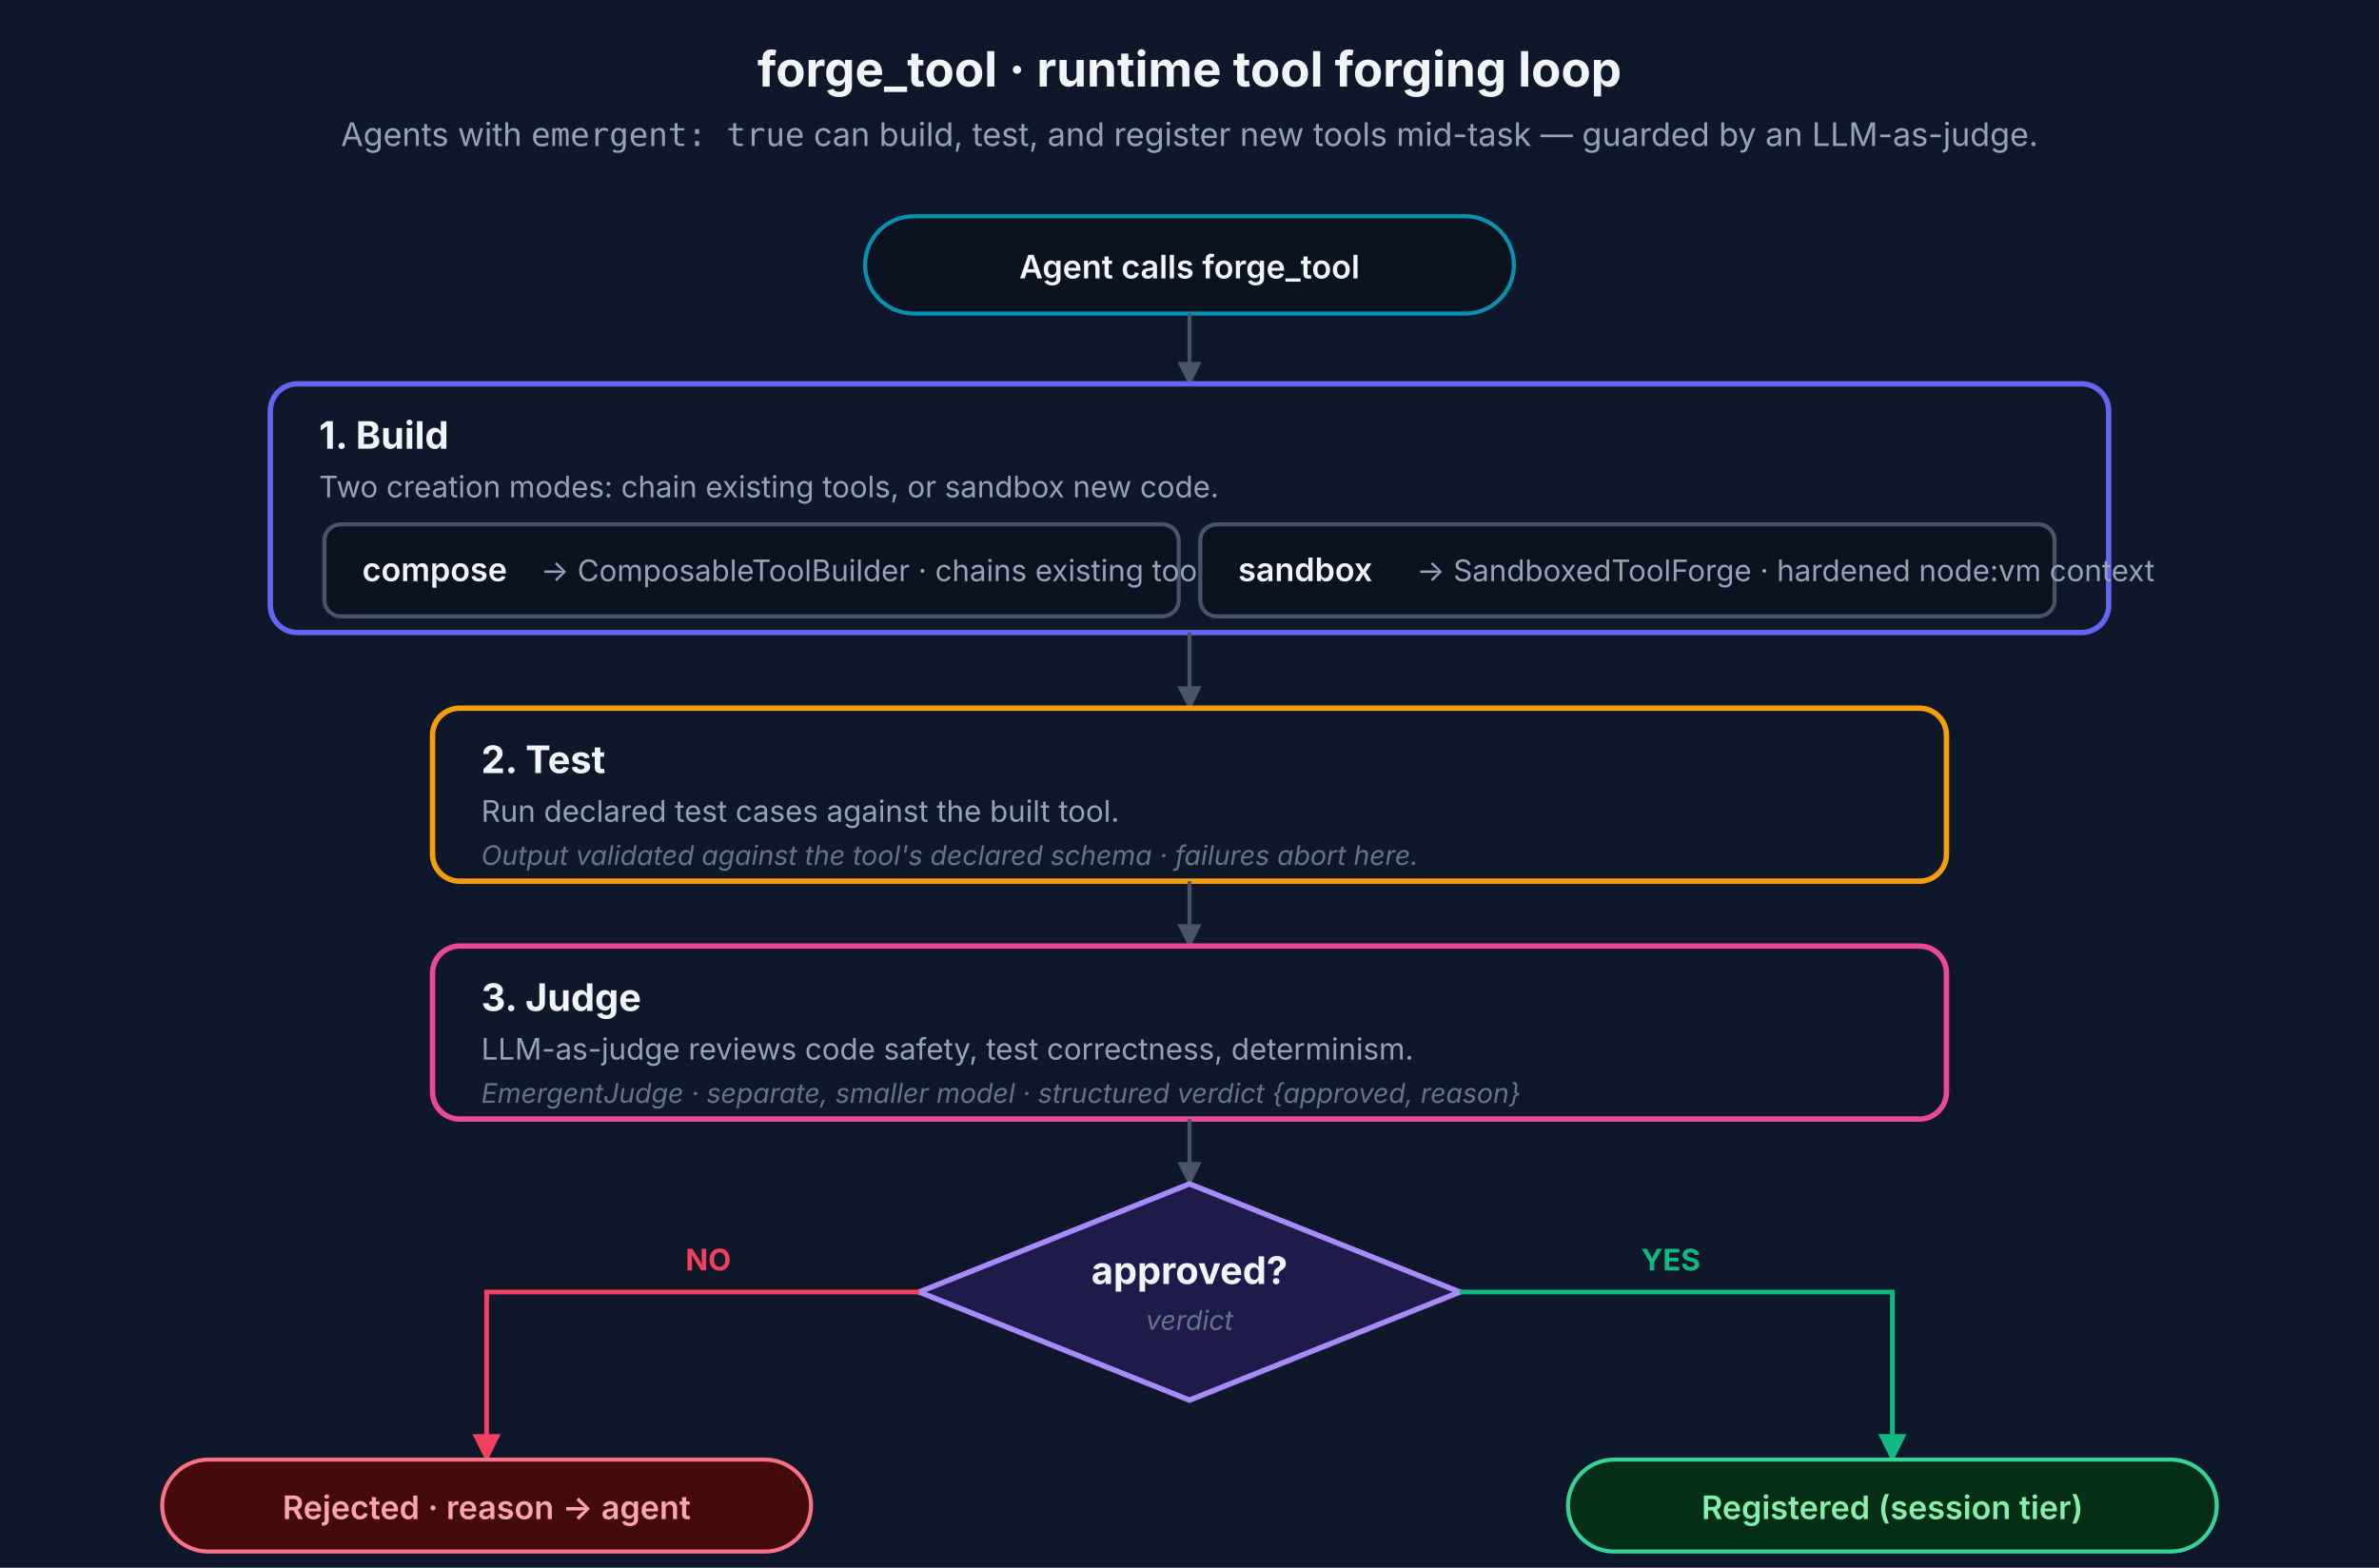
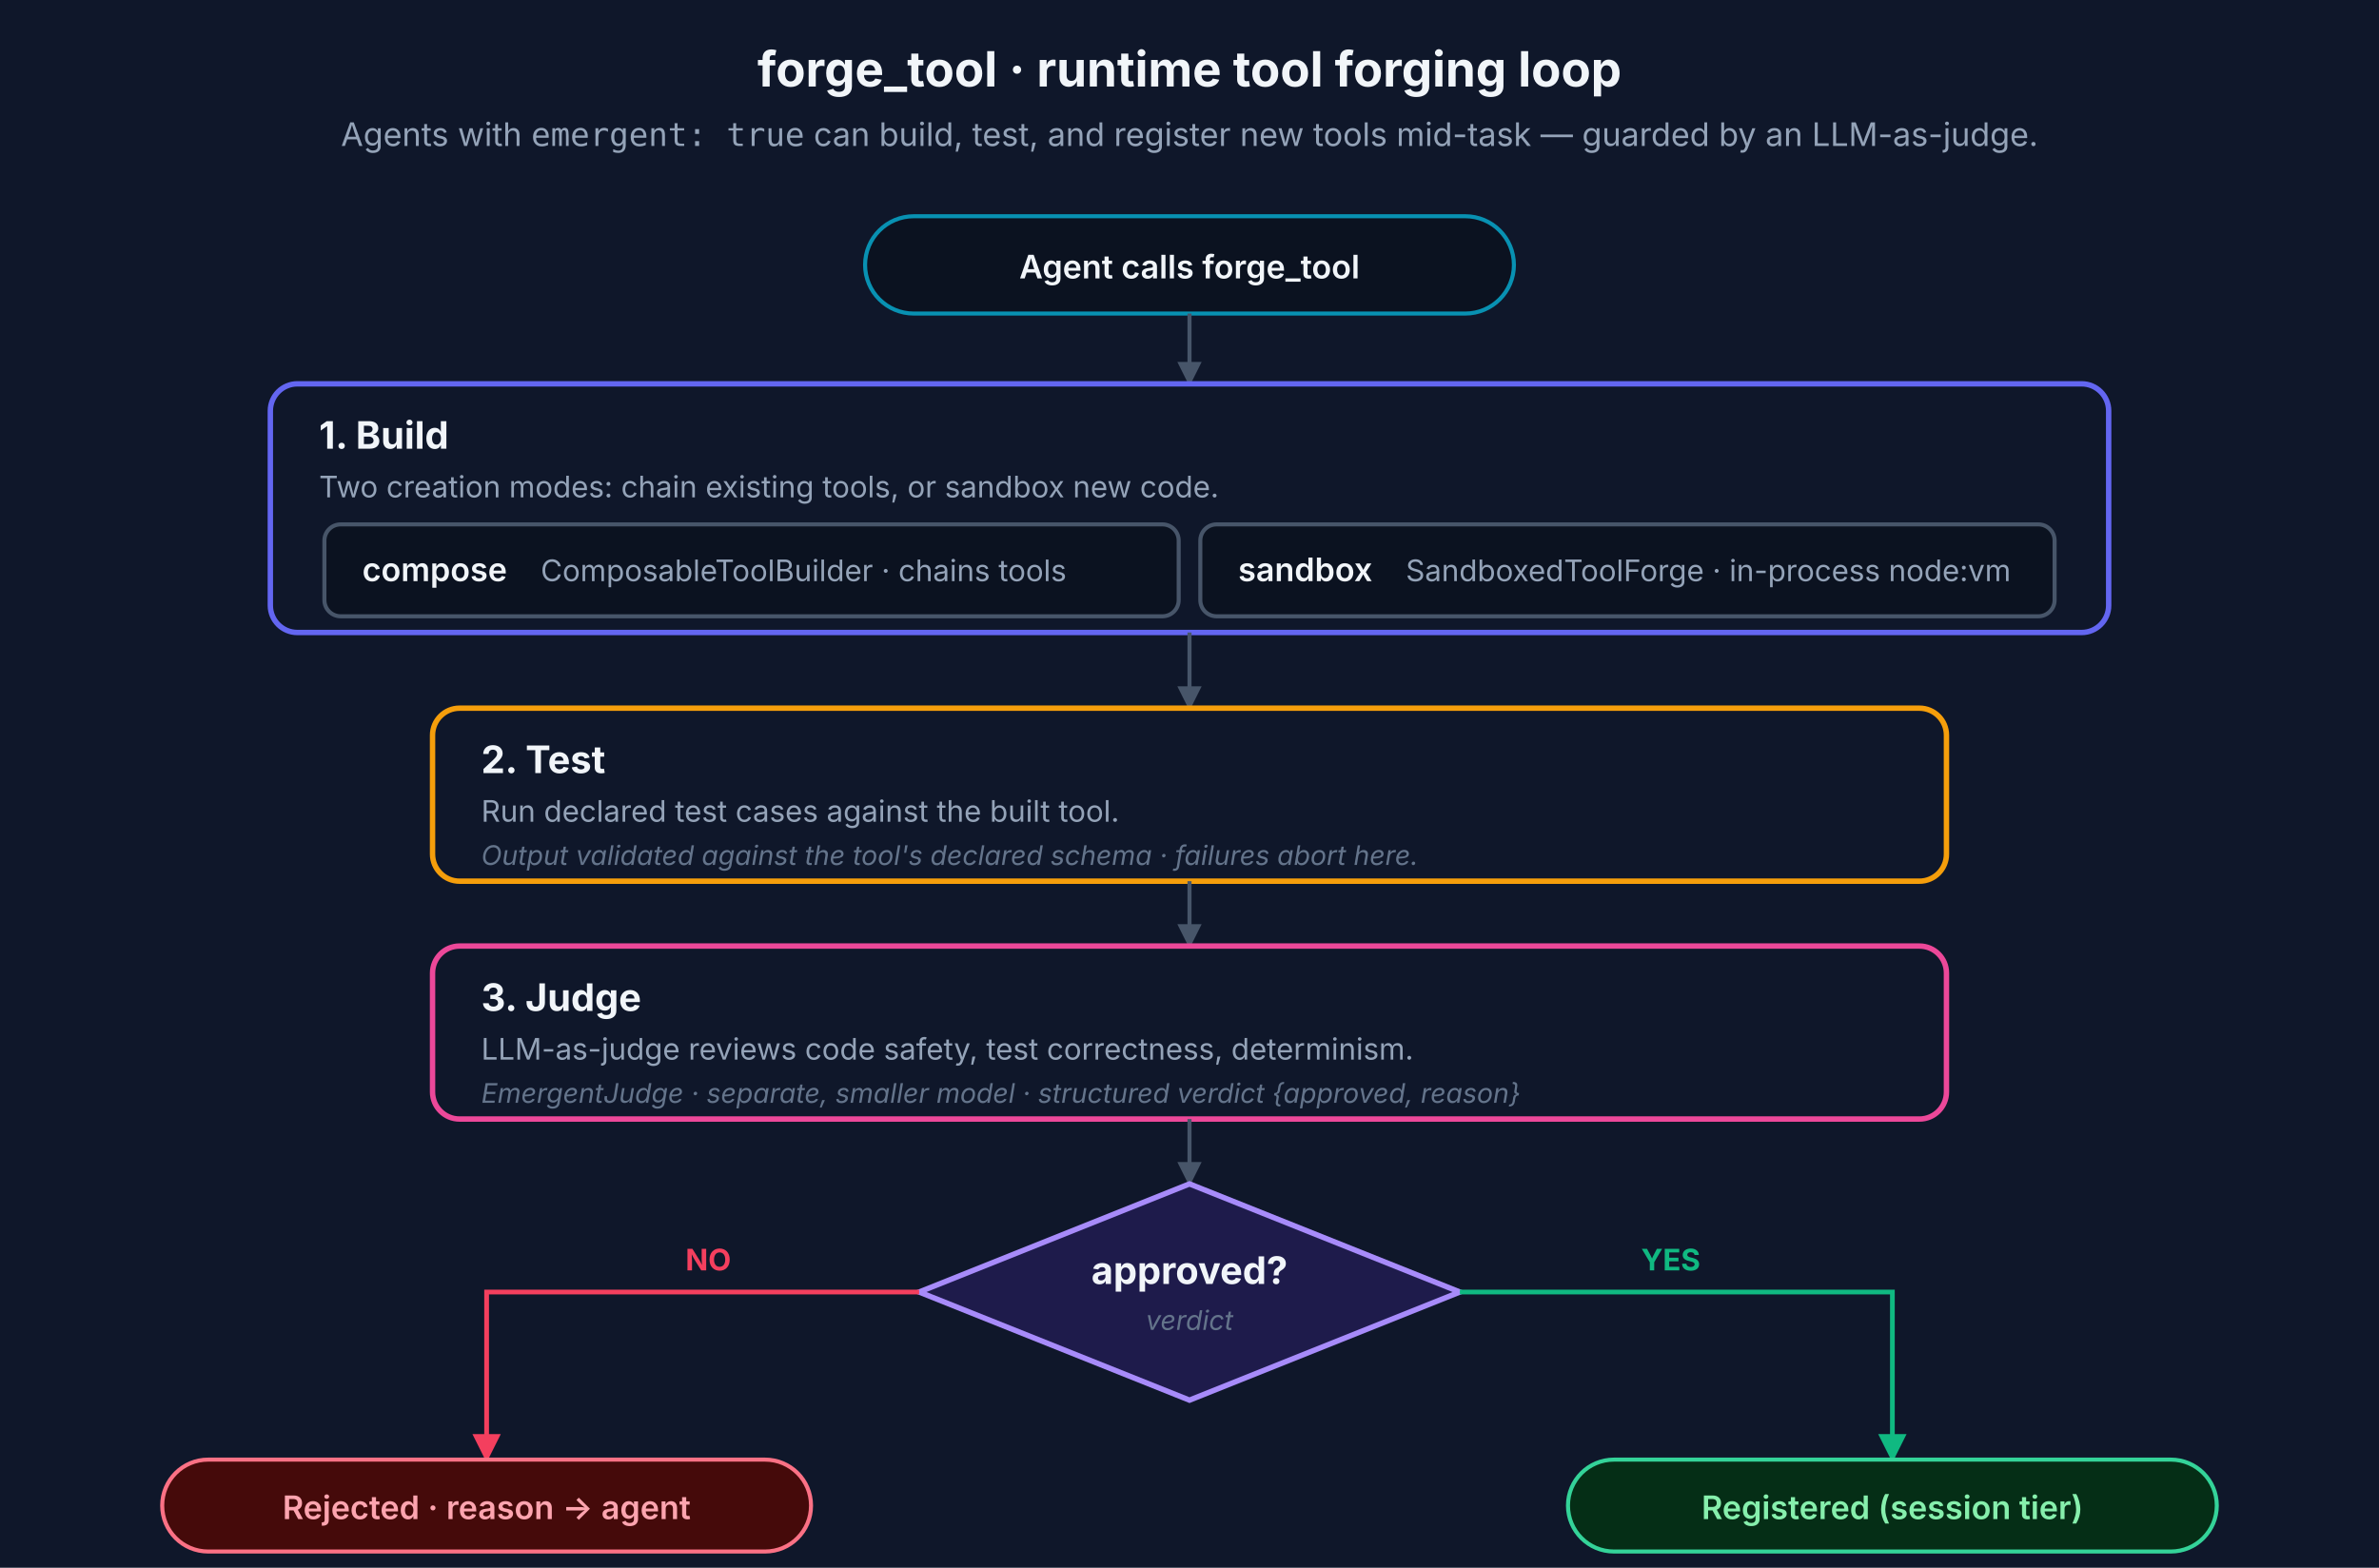
<svg xmlns="http://www.w3.org/2000/svg" viewBox="0 0 880 580" role="img" aria-labelledby="forge-title forge-desc" font-family="Inter, system-ui, -apple-system, sans-serif">
  <defs>
    <style>
      .bg { fill: #0f172a; }
      .heading { fill: #f1f5f9; font-size: 18px; font-weight: 700; }
      .subtitle { fill: #94a3b8; font-size: 12px; }
      .stage-title { fill: #f1f5f9; font-size: 14px; font-weight: 700; }
      .stage-text { fill: #94a3b8; font-size: 11px; }
      .stage-tag { fill: #64748b; font-size: 10px; font-style: italic; }
      .stage { fill: #0f172a; stroke-width: 2; }
      .pill { fill: #0b1220; stroke: #475569; stroke-width: 1.5; }
      .pill-text { fill: #f1f5f9; font-size: 12px; font-weight: 600; }
      .pill-success { fill: #052e16; stroke: #34d399; stroke-width: 1.5; }
      .pill-success-text { fill: #86efac; font-size: 12px; font-weight: 600; }
      .pill-error { fill: #450a0a; stroke: #fb7185; stroke-width: 1.5; }
      .pill-error-text { fill: #fda4af; font-size: 12px; font-weight: 600; }
      .arrow-line { stroke: #475569; stroke-width: 1.5; fill: none; }
      .arrow-head { fill: #475569; }
      .branch-yes { stroke: #10b981; stroke-width: 1.75; fill: none; }
      .branch-yes-head { fill: #10b981; }
      .branch-no { stroke: #f43f5e; stroke-width: 1.75; fill: none; }
      .branch-no-head { fill: #f43f5e; }
      .branch-label { font-size: 11px; font-weight: 700; }
      .acc-input { stroke: #0891b2; }
      .acc-build { stroke: #6366f1; }
      .acc-test { stroke: #f59e0b; }
      .acc-judge { stroke: #ec4899; }
      .acc-decision { fill: #1e1b4b; stroke: #a78bfa; stroke-width: 2; }
      .code { font-family: ui-monospace, SFMono-Regular, Menlo, monospace; }
    </style>
    <marker id="forge-arrow" viewBox="0 0 10 10" refX="9" refY="5" markerWidth="6" markerHeight="6" orient="auto-start-reverse">
      <path d="M 0 0 L 10 5 L 0 10 z" class="arrow-head" />
    </marker>
    <marker id="forge-yes" viewBox="0 0 10 10" refX="9" refY="5" markerWidth="6" markerHeight="6" orient="auto-start-reverse">
      <path d="M 0 0 L 10 5 L 0 10 z" class="branch-yes-head" />
    </marker>
    <marker id="forge-no" viewBox="0 0 10 10" refX="9" refY="5" markerWidth="6" markerHeight="6" orient="auto-start-reverse">
      <path d="M 0 0 L 10 5 L 0 10 z" class="branch-no-head" />
    </marker>
  </defs>
  <rect class="bg" x="0" y="0" width="880" height="580" />
  <text x="440" y="32" text-anchor="middle" class="heading">forge_tool · runtime tool forging loop</text>
  <text x="440" y="54" text-anchor="middle" class="subtitle">Agents with <tspan class="code">emergent: true</tspan> can build, test, and register new tools mid-task — guarded by an LLM-as-judge.</text>
  <rect x="320" y="80" width="240" height="36" rx="18" class="pill acc-input" />
  <text x="440" y="103" text-anchor="middle" class="pill-text">Agent calls forge_tool</text>
  <line class="arrow-line" x1="440" y1="116" x2="440" y2="142" marker-end="url(#forge-arrow)" />
  <rect x="100" y="142" width="680" height="92" rx="10" class="stage acc-build" />
  <text x="118" y="166" class="stage-title">1. Build</text>
  <text x="118" y="184" class="stage-text">Two creation modes: chain existing tools, or sandbox new code.</text>
  <rect x="120" y="194" width="316" height="34" rx="6" class="pill" />
  <text x="134" y="215" class="pill-text">compose</text>
-   <text x="200" y="215" class="stage-text">→ ComposableToolBuilder · chains existing tools, no sandbox needed</text>
+   <text x="200" y="215" class="stage-text">ComposableToolBuilder · chains tools</text>
  <rect x="444" y="194" width="316" height="34" rx="6" class="pill" />
  <text x="458" y="215" class="pill-text">sandbox</text>
-   <text x="524" y="215" class="stage-text">→ SandboxedToolForge · hardened node:vm context</text>
+   <text x="520" y="215" class="stage-text">SandboxedToolForge · in-process node:vm</text>
  <line class="arrow-line" x1="440" y1="234" x2="440" y2="262" marker-end="url(#forge-arrow)" />
  <rect x="160" y="262" width="560" height="64" rx="10" class="stage acc-test" />
  <text x="178" y="286" class="stage-title">2. Test</text>
  <text x="178" y="304" class="stage-text">Run declared test cases against the built tool.</text>
  <text x="178" y="320" class="stage-tag">Output validated against the tool's declared schema · failures abort here.</text>
  <line class="arrow-line" x1="440" y1="326" x2="440" y2="350" marker-end="url(#forge-arrow)" />
  <rect x="160" y="350" width="560" height="64" rx="10" class="stage acc-judge" />
  <text x="178" y="374" class="stage-title">3. Judge</text>
  <text x="178" y="392" class="stage-text">LLM-as-judge reviews code safety, test correctness, determinism.</text>
  <text x="178" y="408" class="stage-tag">EmergentJudge · separate, smaller model · structured verdict {approved, reason}</text>
  <line class="arrow-line" x1="440" y1="414" x2="440" y2="438" marker-end="url(#forge-arrow)" />
  <polygon points="440,438 540,478 440,518 340,478" class="acc-decision" />
  <text x="440" y="475" text-anchor="middle" class="stage-title">approved?</text>
  <text x="440" y="492" text-anchor="middle" class="stage-tag">verdict</text>
  <path class="branch-yes" d="M 540,478 L 700,478 L 700,540" marker-end="url(#forge-yes)" />
  <text x="618" y="470" text-anchor="middle" class="branch-label" fill="#10b981">YES</text>
  <rect x="580" y="540" width="240" height="34" rx="17" class="pill-success" />
  <text x="700" y="562" text-anchor="middle" class="pill-success-text">Registered (session tier)</text>
  <path class="branch-no" d="M 340,478 L 180,478 L 180,540" marker-end="url(#forge-no)" />
  <text x="262" y="470" text-anchor="middle" class="branch-label" fill="#f43f5e">NO</text>
  <rect x="60" y="540" width="240" height="34" rx="17" class="pill-error" />
  <text x="180" y="562" text-anchor="middle" class="pill-error-text">Rejected · reason → agent</text>
</svg>
